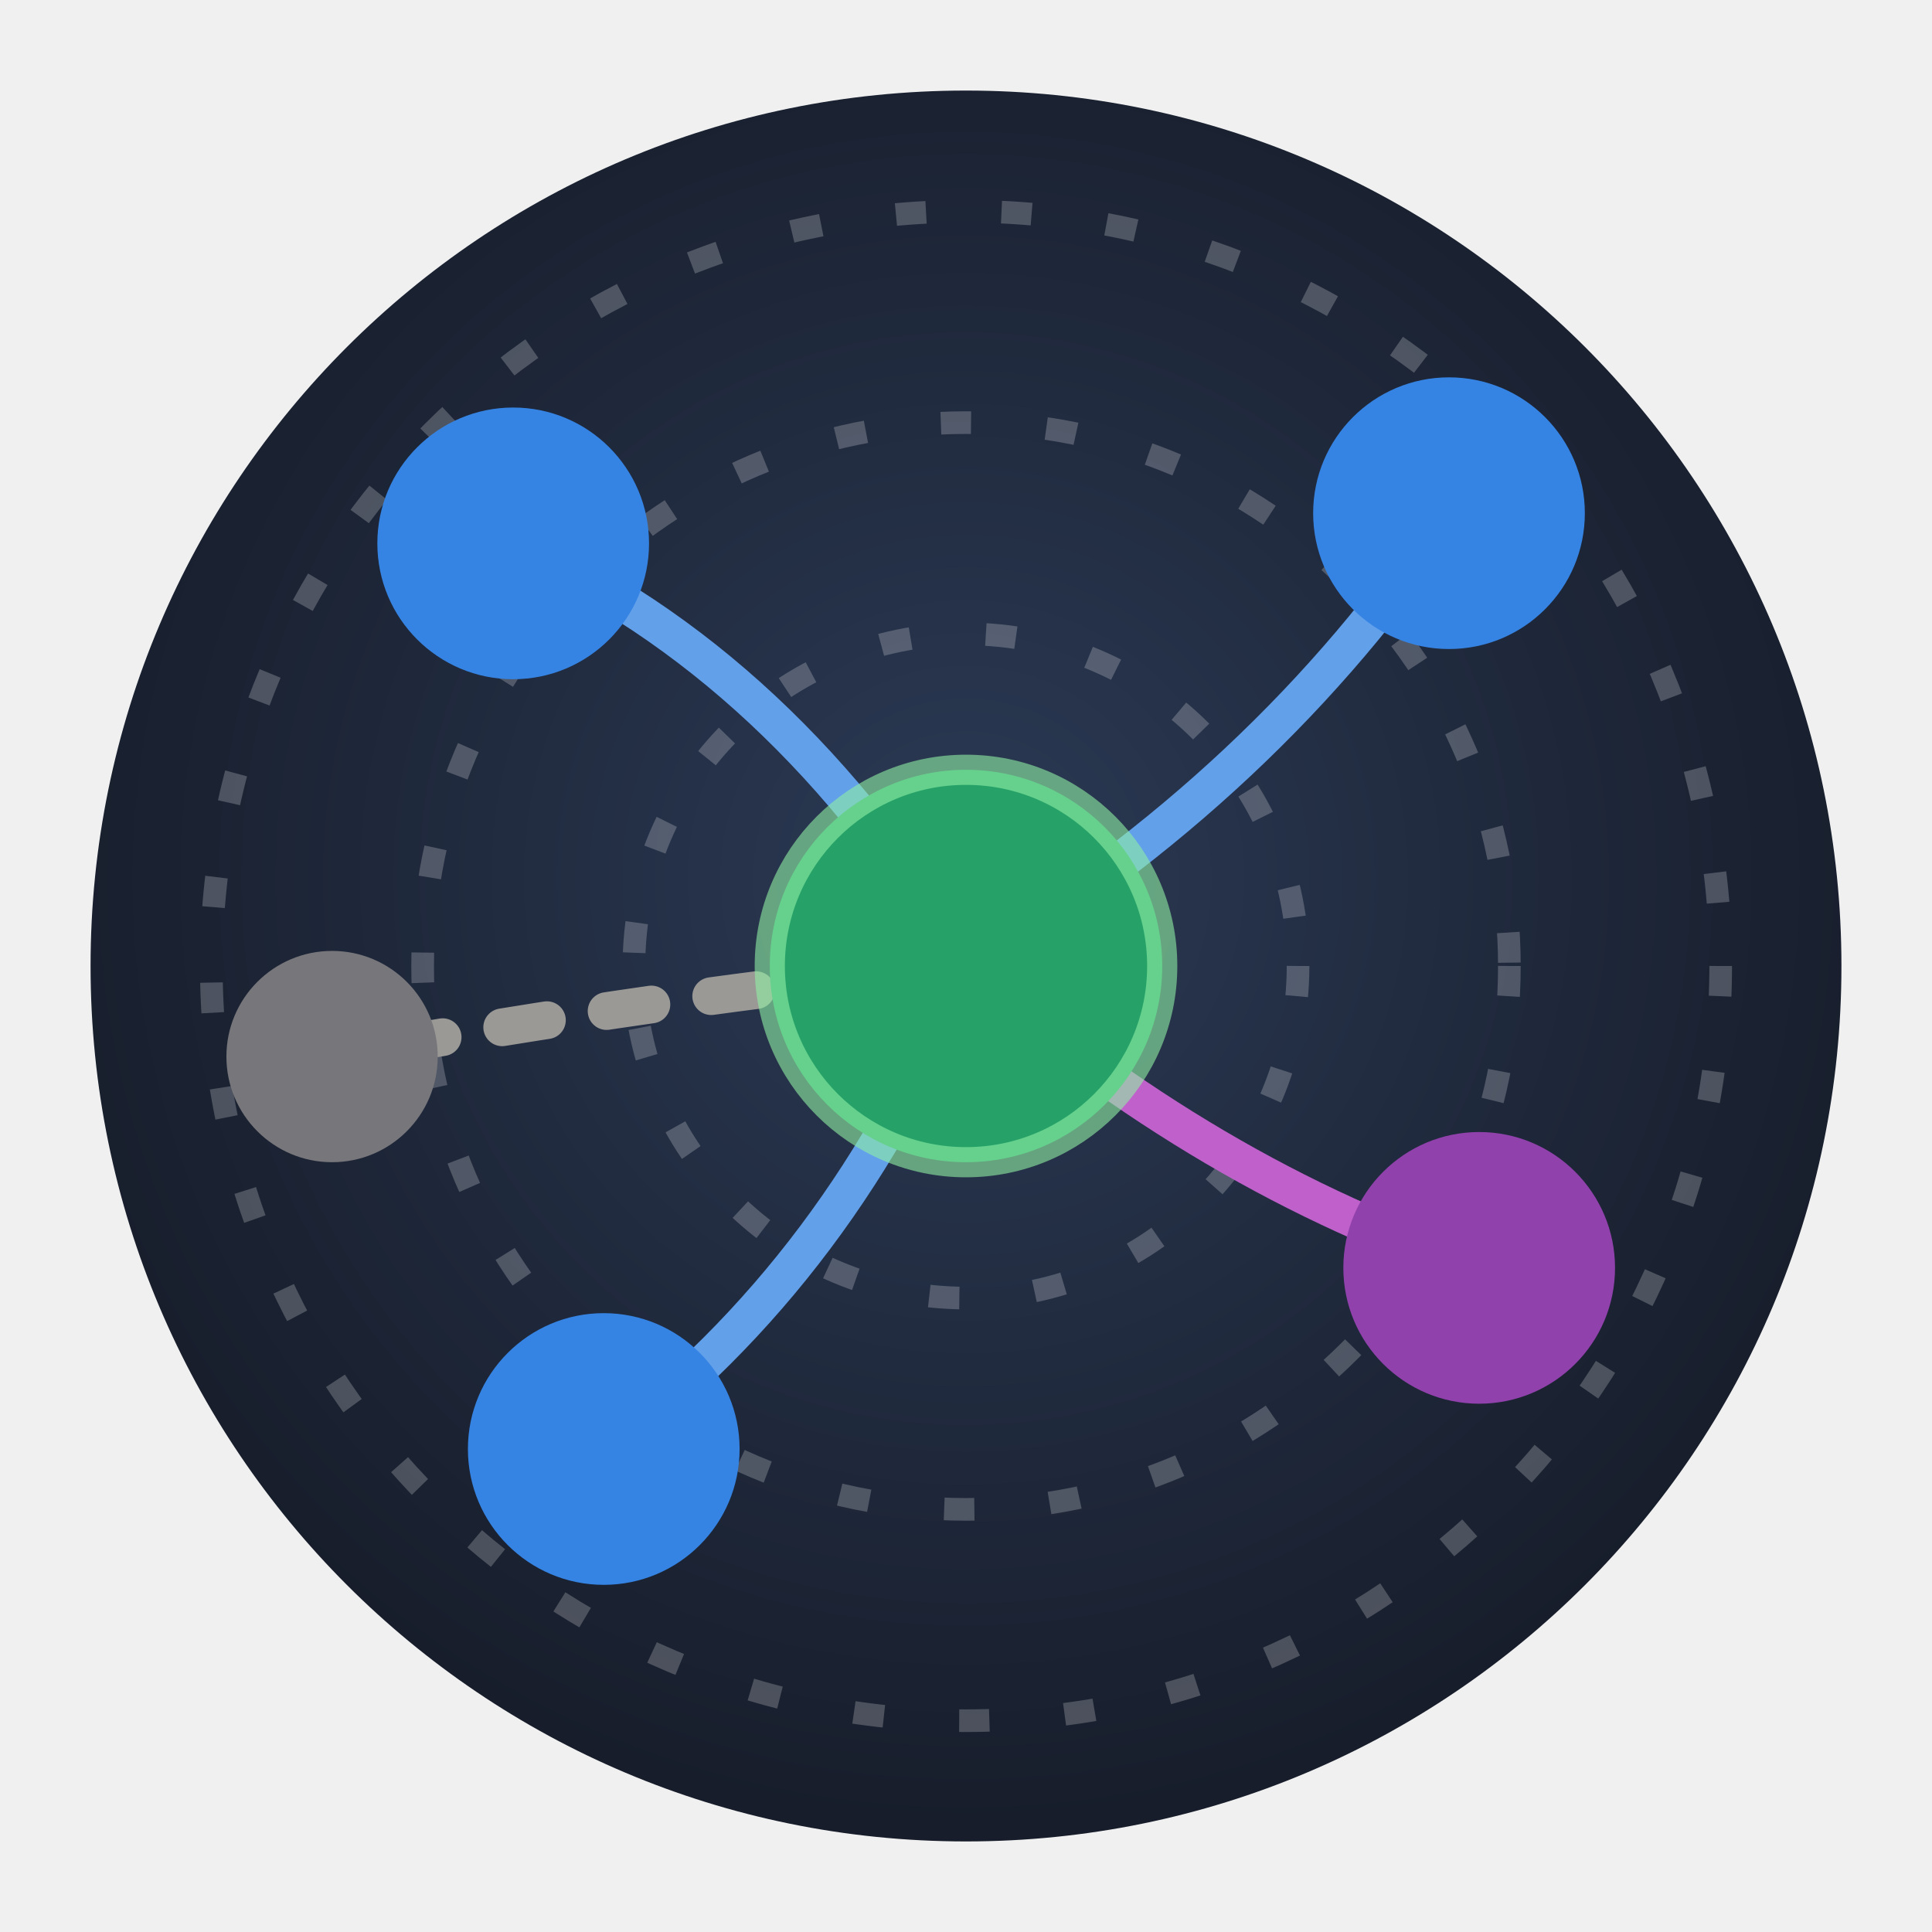
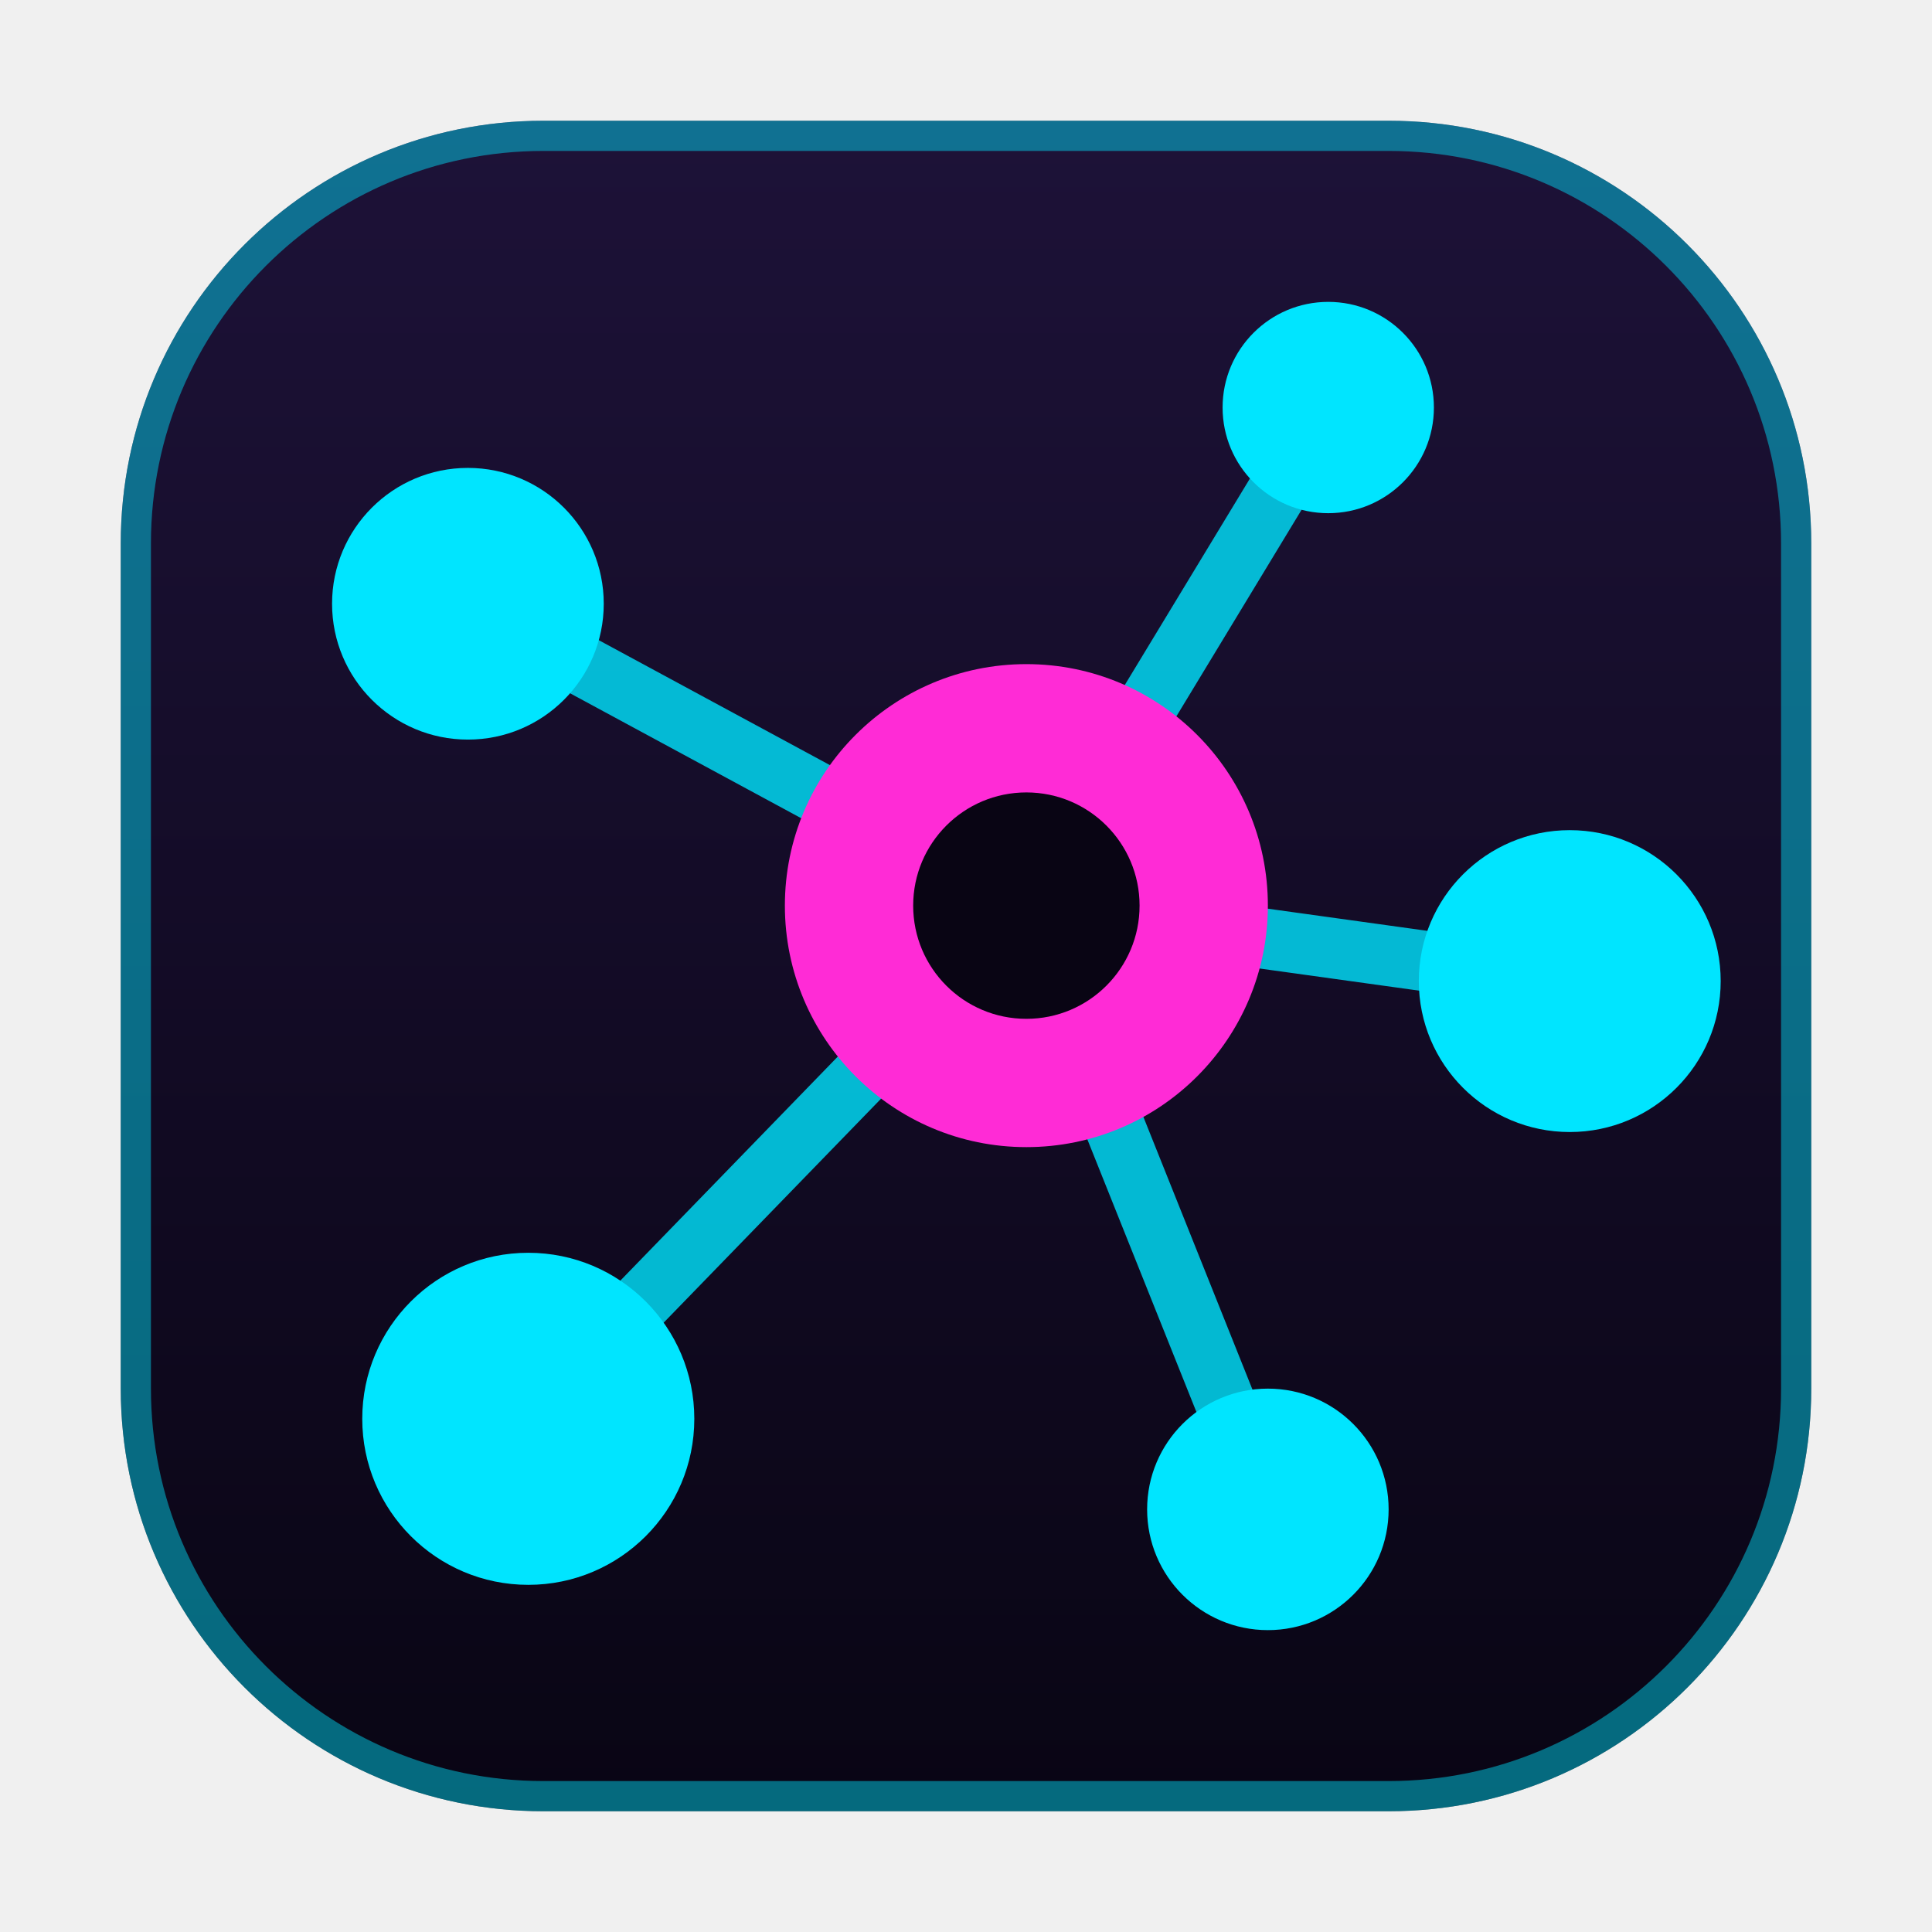
<svg xmlns="http://www.w3.org/2000/svg" width="128" height="128" viewBox="0 0 128 128">
  <defs>
-     <radialGradient id="bg" cx="50%" cy="45%" r="60%">
-       <stop offset="0" stop-color="#2b3a55" />
-       <stop offset="1" stop-color="#151a26" />
-     </radialGradient>
+     <linearGradient id="bg" x1="0" y1="0" x2="0" y2="1">
+       <stop offset="0" stop-color="#1d1238" />
+       <stop offset="1" stop-color="#090514" />
+     </linearGradient>
  </defs>
-   <circle cx="64" cy="64" r="58" fill="url(#bg)" />
-   <g fill="none" stroke="#ffffff" stroke-opacity="0.22" stroke-width="1.5" stroke-dasharray="2 5">
-     <circle cx="64" cy="64" r="22" />
-     <circle cx="64" cy="64" r="36" />
-     <circle cx="64" cy="64" r="50" />
+   <rect x="8" y="8" width="112" height="112" rx="28" fill="url(#bg)" />
+   <rect x="9" y="9" width="110" height="110" rx="27" fill="none" stroke="#00e5ff" stroke-opacity="0.45" stroke-width="2" />
+   <path d="M68 60 31 40M68 60 88 27M68 60 104 65M68 60 84 100M68 60 35 94" fill="none" stroke="#00e5ff" stroke-opacity="0.8" stroke-width="4" stroke-linecap="round" />
+   <g fill="#00e5ff">
+     <circle cx="31" cy="40" r="9" />
+     <circle cx="88" cy="27" r="7" />
+     <circle cx="104" cy="65" r="10" />
+     <circle cx="84" cy="100" r="8" />
+     <circle cx="35" cy="94" r="11" />
  </g>
-   <g fill="none" stroke-width="2.5" stroke-linecap="round">
-     <path d="M64 64 Q52 44 34 36" stroke="#62a0ea" />
-     <path d="M64 64 Q84 52 96 34" stroke="#62a0ea" />
-     <path d="M64 64 Q80 78 98 84" stroke="#c061cb" />
-     <path d="M64 64 Q56 84 40 96" stroke="#62a0ea" />
-     <path d="M64 64 Q44 66 22 70" stroke="#9a9996" stroke-dasharray="3 4" />
-   </g>
-   <circle cx="34" cy="36" r="9" fill="#3584e4" />
-   <circle cx="96" cy="34" r="9" fill="#3584e4" />
-   <circle cx="98" cy="84" r="9" fill="#9141ac" />
-   <circle cx="40" cy="96" r="9" fill="#3584e4" />
-   <circle cx="22" cy="70" r="7" fill="#77767b" />
-   <circle cx="64" cy="64" r="13" fill="#26a269" />
-   <circle cx="64" cy="64" r="13" fill="none" stroke="#8ff0a4" stroke-opacity="0.6" stroke-width="2" />
+   <circle cx="68" cy="60" r="16" fill="#ff2bd6" />
+   <circle cx="68" cy="60" r="7.5" fill="#090514" />
</svg>
